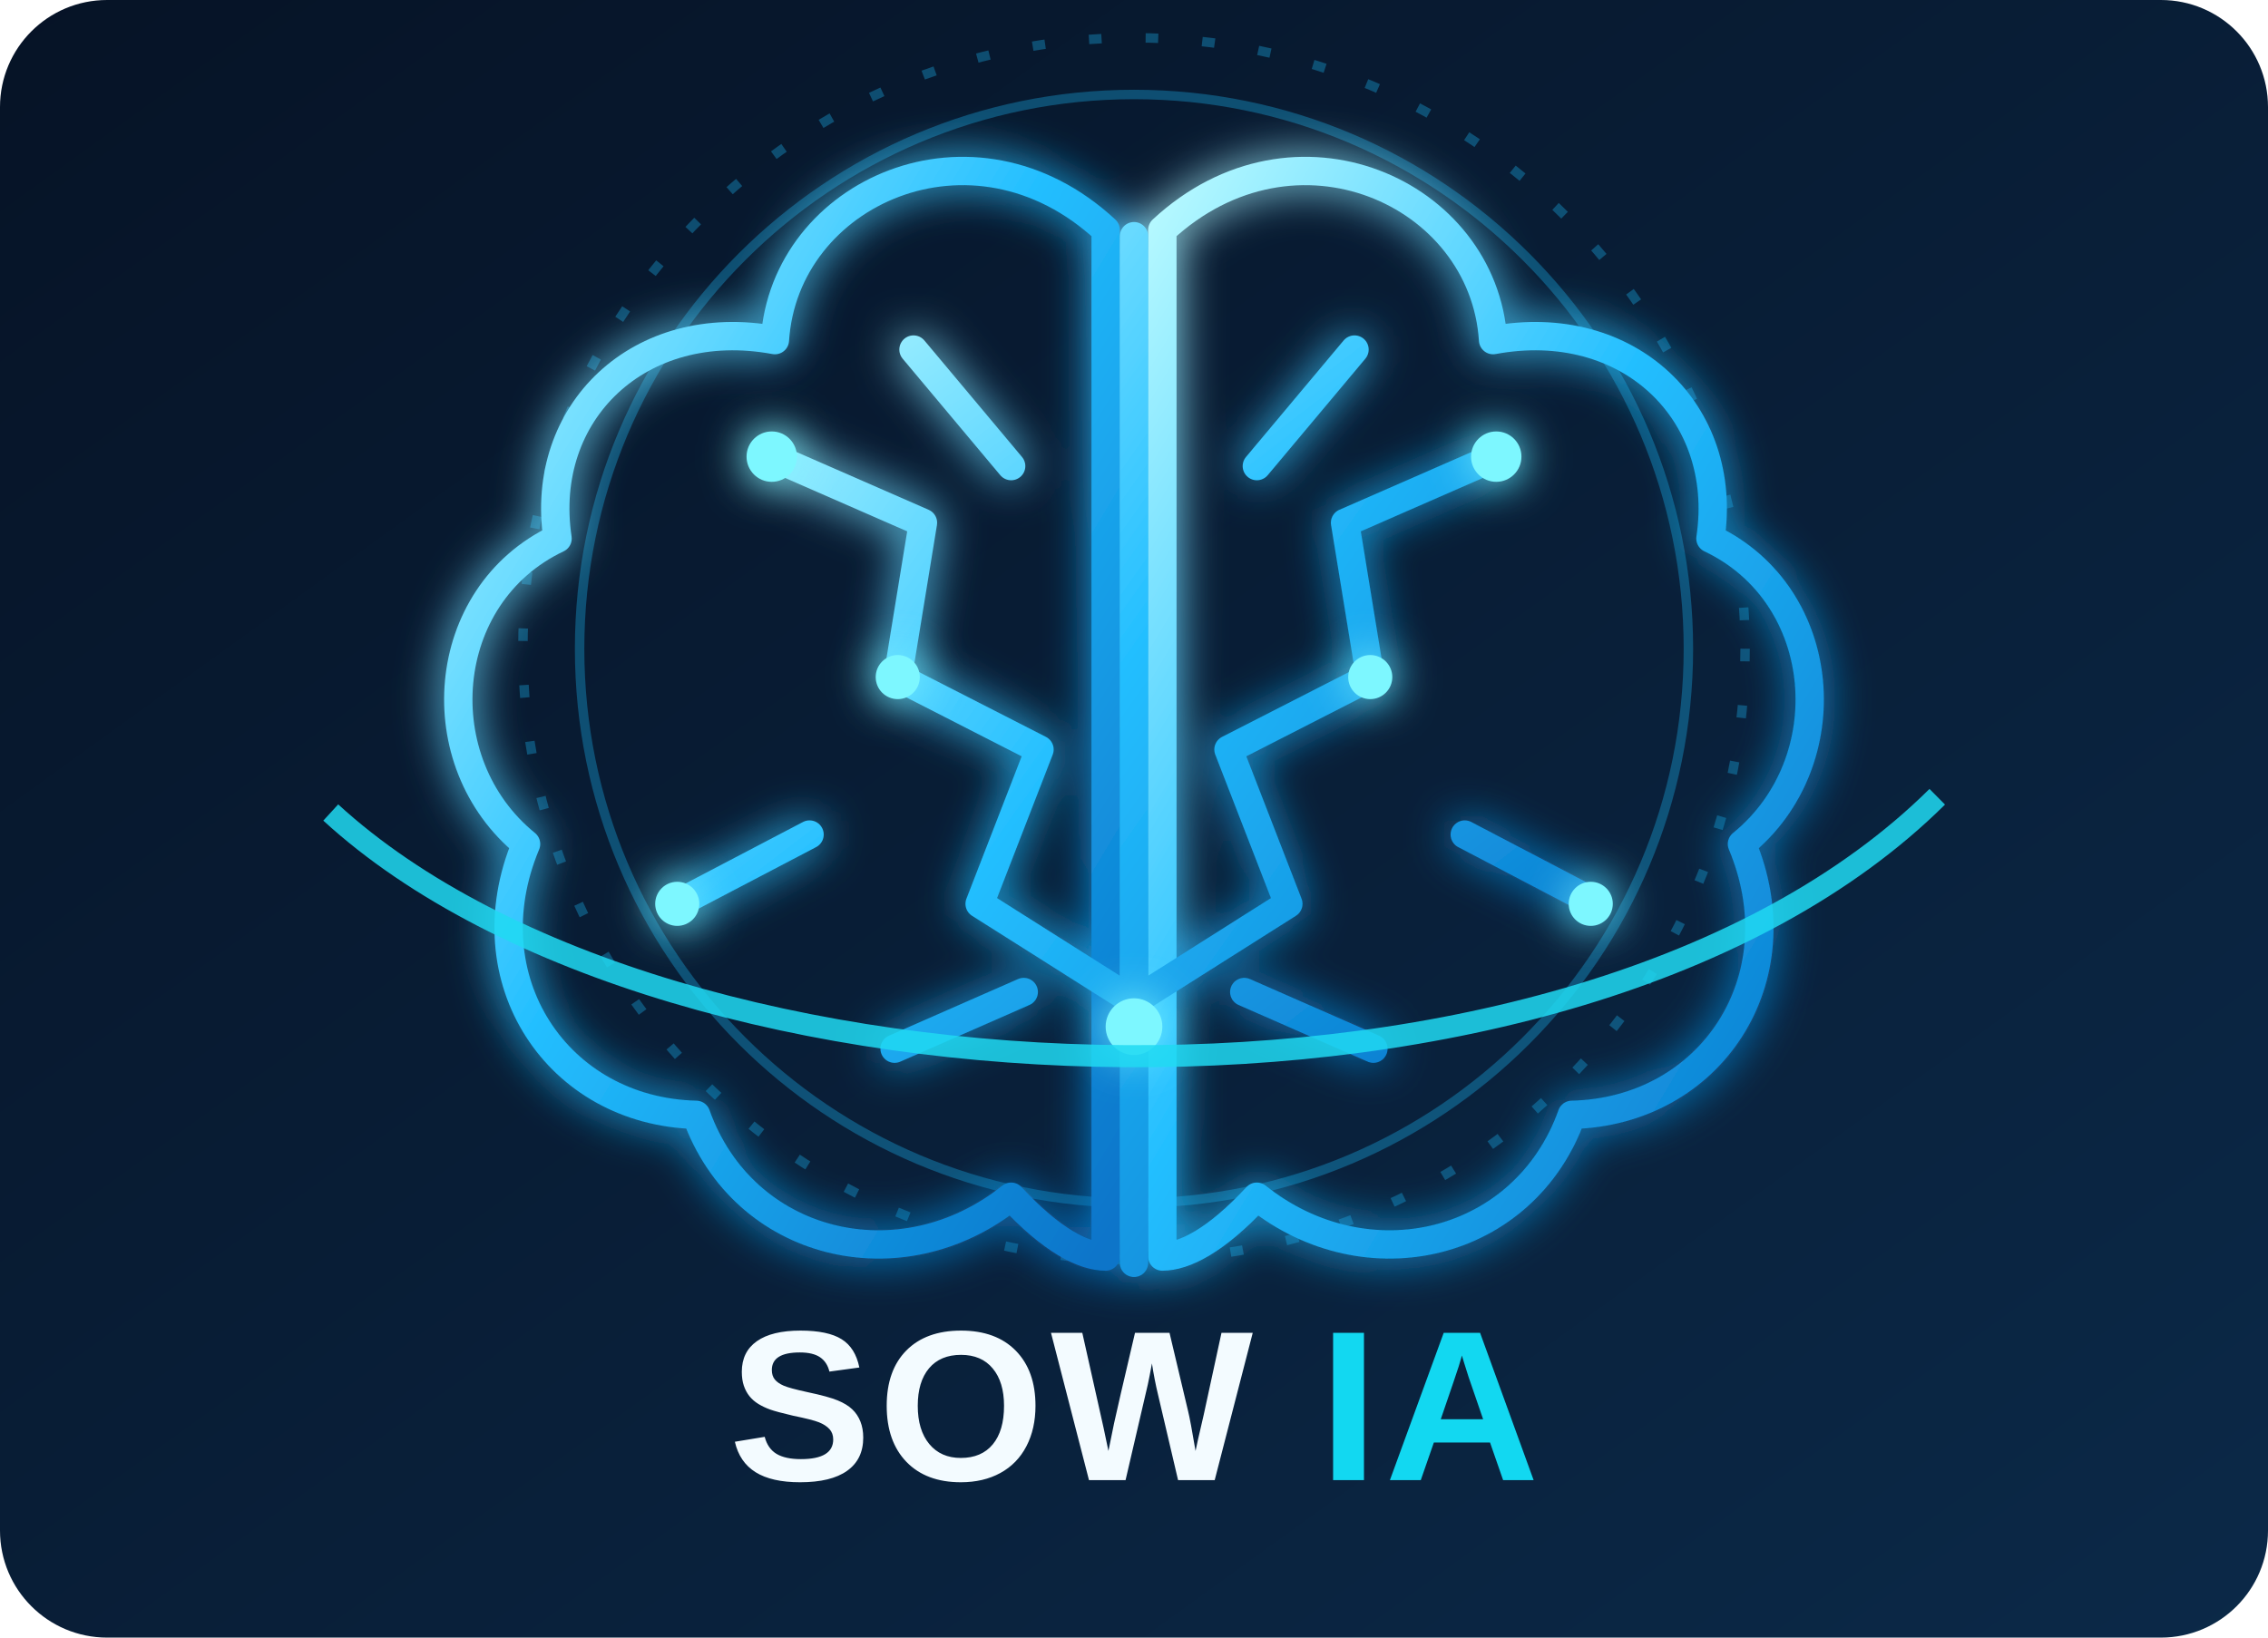
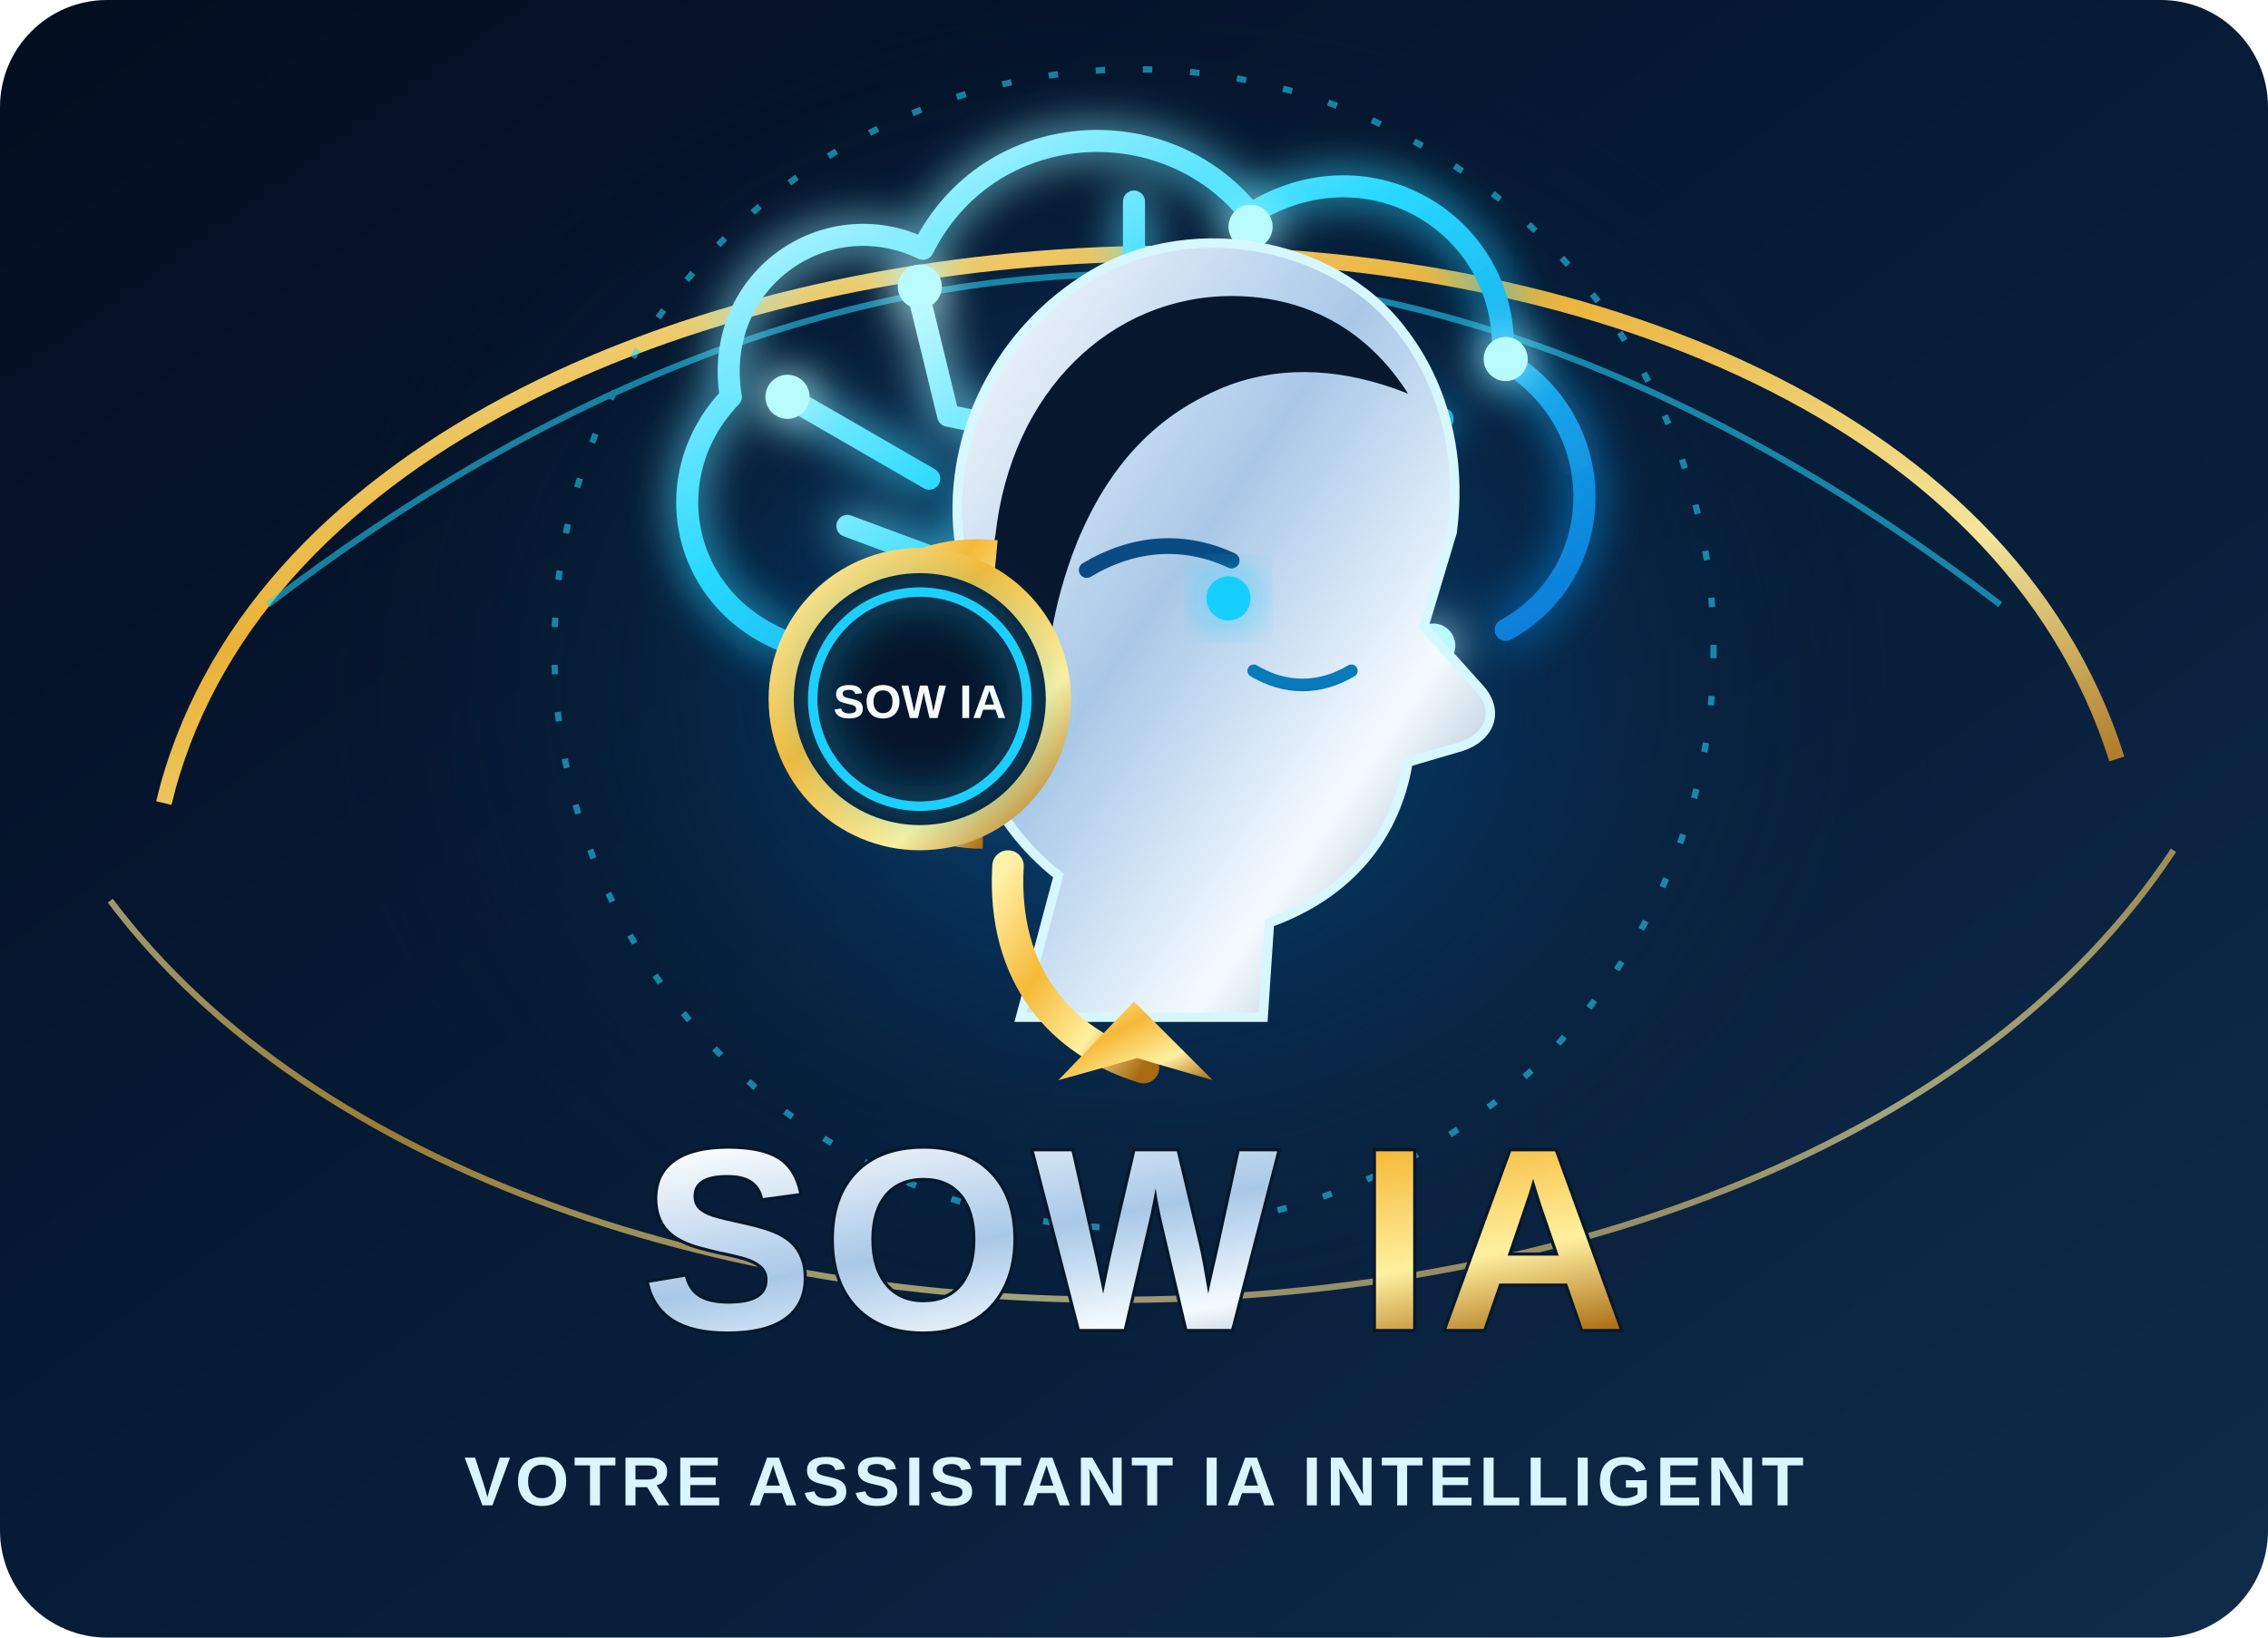
- <svg xmlns="http://www.w3.org/2000/svg" viewBox="0 0 720 520" role="img" aria-label="Logo SOW IA, cerveau neuronal lumineux bleu et cyan">
+ <svg xmlns="http://www.w3.org/2000/svg" viewBox="0 0 720 520" role="img" aria-label="SOW IA — assistant intelligent, cerveau lumineux et identité bleu électrique et or">
  <defs>
    <linearGradient id="bg" x2="1" y2="1">
-       <stop stop-color="#061326" />
-       <stop offset="1" stop-color="#0b2948" />
+       <stop stop-color="#040d20" />
+       <stop offset=".55" stop-color="#071d39" />
+       <stop offset="1" stop-color="#102c4b" />
    </linearGradient>
-     <linearGradient id="brain" x2="1" y2="1">
-       <stop stop-color="#b9faff" />
-       <stop offset=".45" stop-color="#24bfff" />
-       <stop offset="1" stop-color="#0874c9" />
+     <linearGradient id="silver" x1="0" y1="0" x2="1" y2="1">
+       <stop stop-color="#fff" />
+       <stop offset=".42" stop-color="#a9c8e8" />
+       <stop offset=".72" stop-color="#f4fbff" />
+       <stop offset="1" stop-color="#7897b7" />
    </linearGradient>
-     <filter id="glow">
+     <linearGradient id="gold" x1="0" y1="0" x2="1" y2="1">
+       <stop stop-color="#fff1a8" />
+       <stop offset=".38" stop-color="#f6b938" />
+       <stop offset=".72" stop-color="#fff0a0" />
+       <stop offset="1" stop-color="#a96a12" />
+     </linearGradient>
+     <linearGradient id="cyan" x1="0" y1="0" x2="1" y2="1">
+       <stop stop-color="#e0ffff" />
+       <stop offset=".45" stop-color="#26d8ff" />
+       <stop offset="1" stop-color="#0876d6" />
+     </linearGradient>
+     <radialGradient id="halo">
+       <stop stop-color="#087dce" stop-opacity=".52" />
+       <stop offset="1" stop-color="#07182d" stop-opacity="0" />
+     </radialGradient>
+     <filter id="glow" x="-50%" y="-50%" width="200%" height="200%">
      <feGaussianBlur stdDeviation="7" result="b" />
      <feMerge>
        <feMergeNode in="b" />
        <feMergeNode in="SourceGraphic" />
      </feMerge>
    </filter>
  </defs>
  <rect width="720" height="520" rx="34" fill="url(#bg)" />
-   <g fill="none" stroke="#1cbfff" stroke-width="3" opacity=".32">
-     <circle cx="360" cy="206" r="176" />
-     <circle cx="360" cy="206" r="194" stroke-dasharray="4 14" />
+   <ellipse cx="360" cy="218" rx="260" ry="218" fill="url(#halo)" />
+   <g fill="none" stroke="url(#gold)" stroke-width="5" opacity=".95">
+     <path d="M52 255C105 35 601 15 672 241" />
+     <path d="M35 286C166 460 568 455 690 270" stroke-width="2" opacity=".65" />
  </g>
-   <g filter="url(#glow)" stroke="url(#brain)" stroke-width="9" stroke-linecap="round" stroke-linejoin="round" fill="none">
-     <path d="M351 73c-42-39-102-12-105 35-43-8-75 23-69 63-38 18-42 71-10 97-18 43 10 85 54 86 15 42 65 54 100 26 13 14 23 19 30 19z" />
-     <path d="M369 73c42-39 102-12 105 35 43-8 75 23 69 63 38 18 42 71 10 97 18 43-10 85-54 86-15 42-65 54-100 26-13 14-23 19-30 19z" />
-     <path d="M360 75v326M245 145l48 21-8 49 45 23-19 49 49 31M475 145l-48 21 8 49-45 23 19 49-49 31" />
-     <path d="M257 265l-42 22m250-22 42 22M290 111l31 37m109-37-31 37M284 333l41-18m111 18-41-18" />
+   <g fill="none" stroke="#27d9ff" opacity=".55">
+     <circle cx="360" cy="206" r="184" stroke-dasharray="3 12" stroke-width="2" />
+     <path d="M85 192Q360 -18 635 192" stroke-width="2" />
  </g>
-   <g fill="#7df7ff" filter="url(#glow)">
-     <circle cx="245" cy="145" r="8" />
-     <circle cx="475" cy="145" r="8" />
-     <circle cx="285" cy="215" r="7" />
-     <circle cx="435" cy="215" r="7" />
-     <circle cx="360" cy="326" r="9" />
-     <circle cx="215" cy="287" r="7" />
-     <circle cx="505" cy="287" r="7" />
+   <g filter="url(#glow)" fill="none" stroke="url(#cyan)" stroke-width="7" stroke-linecap="round" stroke-linejoin="round">
+     <path d="M250 204c-34-13-42-53-18-78-6-37 30-62 61-47 21-42 77-45 104-11 38-24 83 4 80 46 35 20 34 68 1 86" />
+     <path d="M269 167l35 13 15-39 42 19 20-42 37 30 40-15M291 91l10 41 39 8 6 43 42 14 25 39" />
+     <path d="M360 64v145M250 126l45 26m150-29-41 30M281 202l43-19m111 20-44-20" />
  </g>
-   <path d="M105 258c108 99 395 109 510-5" fill="none" stroke="#20d9f2" stroke-width="7" opacity=".85" />
-   <text x="360" y="470" text-anchor="middle" fill="#f3fbff" font-family="Arial,sans-serif" font-size="68" font-weight="800" letter-spacing="2">SOW <tspan fill="#12d8f1">IA</tspan>
+   <g fill="#b9fbff" filter="url(#glow)">
+     <circle cx="250" cy="126" r="7" />
+     <circle cx="292" cy="91" r="7" />
+     <circle cx="397" cy="72" r="7" />
+     <circle cx="478" cy="114" r="7" />
+     <circle cx="455" cy="205" r="7" />
+     <circle cx="360" cy="209" r="8" />
+     <circle cx="324" cy="181" r="6" />
+   </g>
+   <path d="M306 180c-8-34 7-71 38-91 32-21 79-13 101 16 14 18 19 41 16 64l-9 30 18 20c6 7 3 15-6 18l-17 5c-4 24-19 42-44 51l-2 30-77 0 12-45c-22-17-35-47-30-76z" fill="url(#silver)" stroke="#d7f7ff" stroke-width="3" />
+   <path d="M316 170c5-46 37-76 75-76 25 0 44 12 56 31-20-8-39-9-56-3-24 9-39 26-49 50-8 20-11 40-10 60-15-17-21-39-16-62z" fill="#07172e" />
+   <path d="M345 181c15-9 31-10 46-3" fill="none" stroke="#0b4b83" stroke-width="5" stroke-linecap="round" />
+   <path d="M398 213c10 6 21 6 31 0" fill="none" stroke="#0879b9" stroke-width="4" stroke-linecap="round" />
+   <circle cx="390" cy="190" r="7" fill="#16cfff" filter="url(#glow)" />
+   <path d="M316 179c-31-3-48 18-44 47 3 22 18 36 40 36" fill="none" stroke="url(#gold)" stroke-width="15" />
+   <circle cx="292" cy="222" r="44" fill="#06152b" stroke="url(#gold)" stroke-width="8" />
+   <circle cx="292" cy="222" r="34" fill="none" stroke="#1acfff" stroke-width="3" filter="url(#glow)" />
+   <text x="292" y="228" text-anchor="middle" fill="#f5fbff" font-family="Arial,sans-serif" font-size="15" font-weight="700">SOW IA</text>
+   <path d="M320 275c-2 35 17 56 43 64" fill="none" stroke="url(#gold)" stroke-width="10" stroke-linecap="round" />
+   <path d="M360 318l-24 25 25-7 24 7z" fill="url(#gold)" />
+   <text x="360" y="422" text-anchor="middle" font-family="Arial,sans-serif" font-size="82" font-weight="900" letter-spacing="3" fill="url(#silver)" stroke="#07182b" stroke-width="2" paint-order="stroke">SOW <tspan fill="url(#gold)">IA</tspan>
  </text>
+   <path d="M112 444H608" stroke="url(#gold)" stroke-width="2" opacity=".9" />
+   <text x="360" y="478" text-anchor="middle" font-family="Arial,sans-serif" font-size="22" font-weight="600" letter-spacing="1.5" fill="#d9f5ff">VOTRE ASSISTANT IA INTELLIGENT</text>
</svg>
